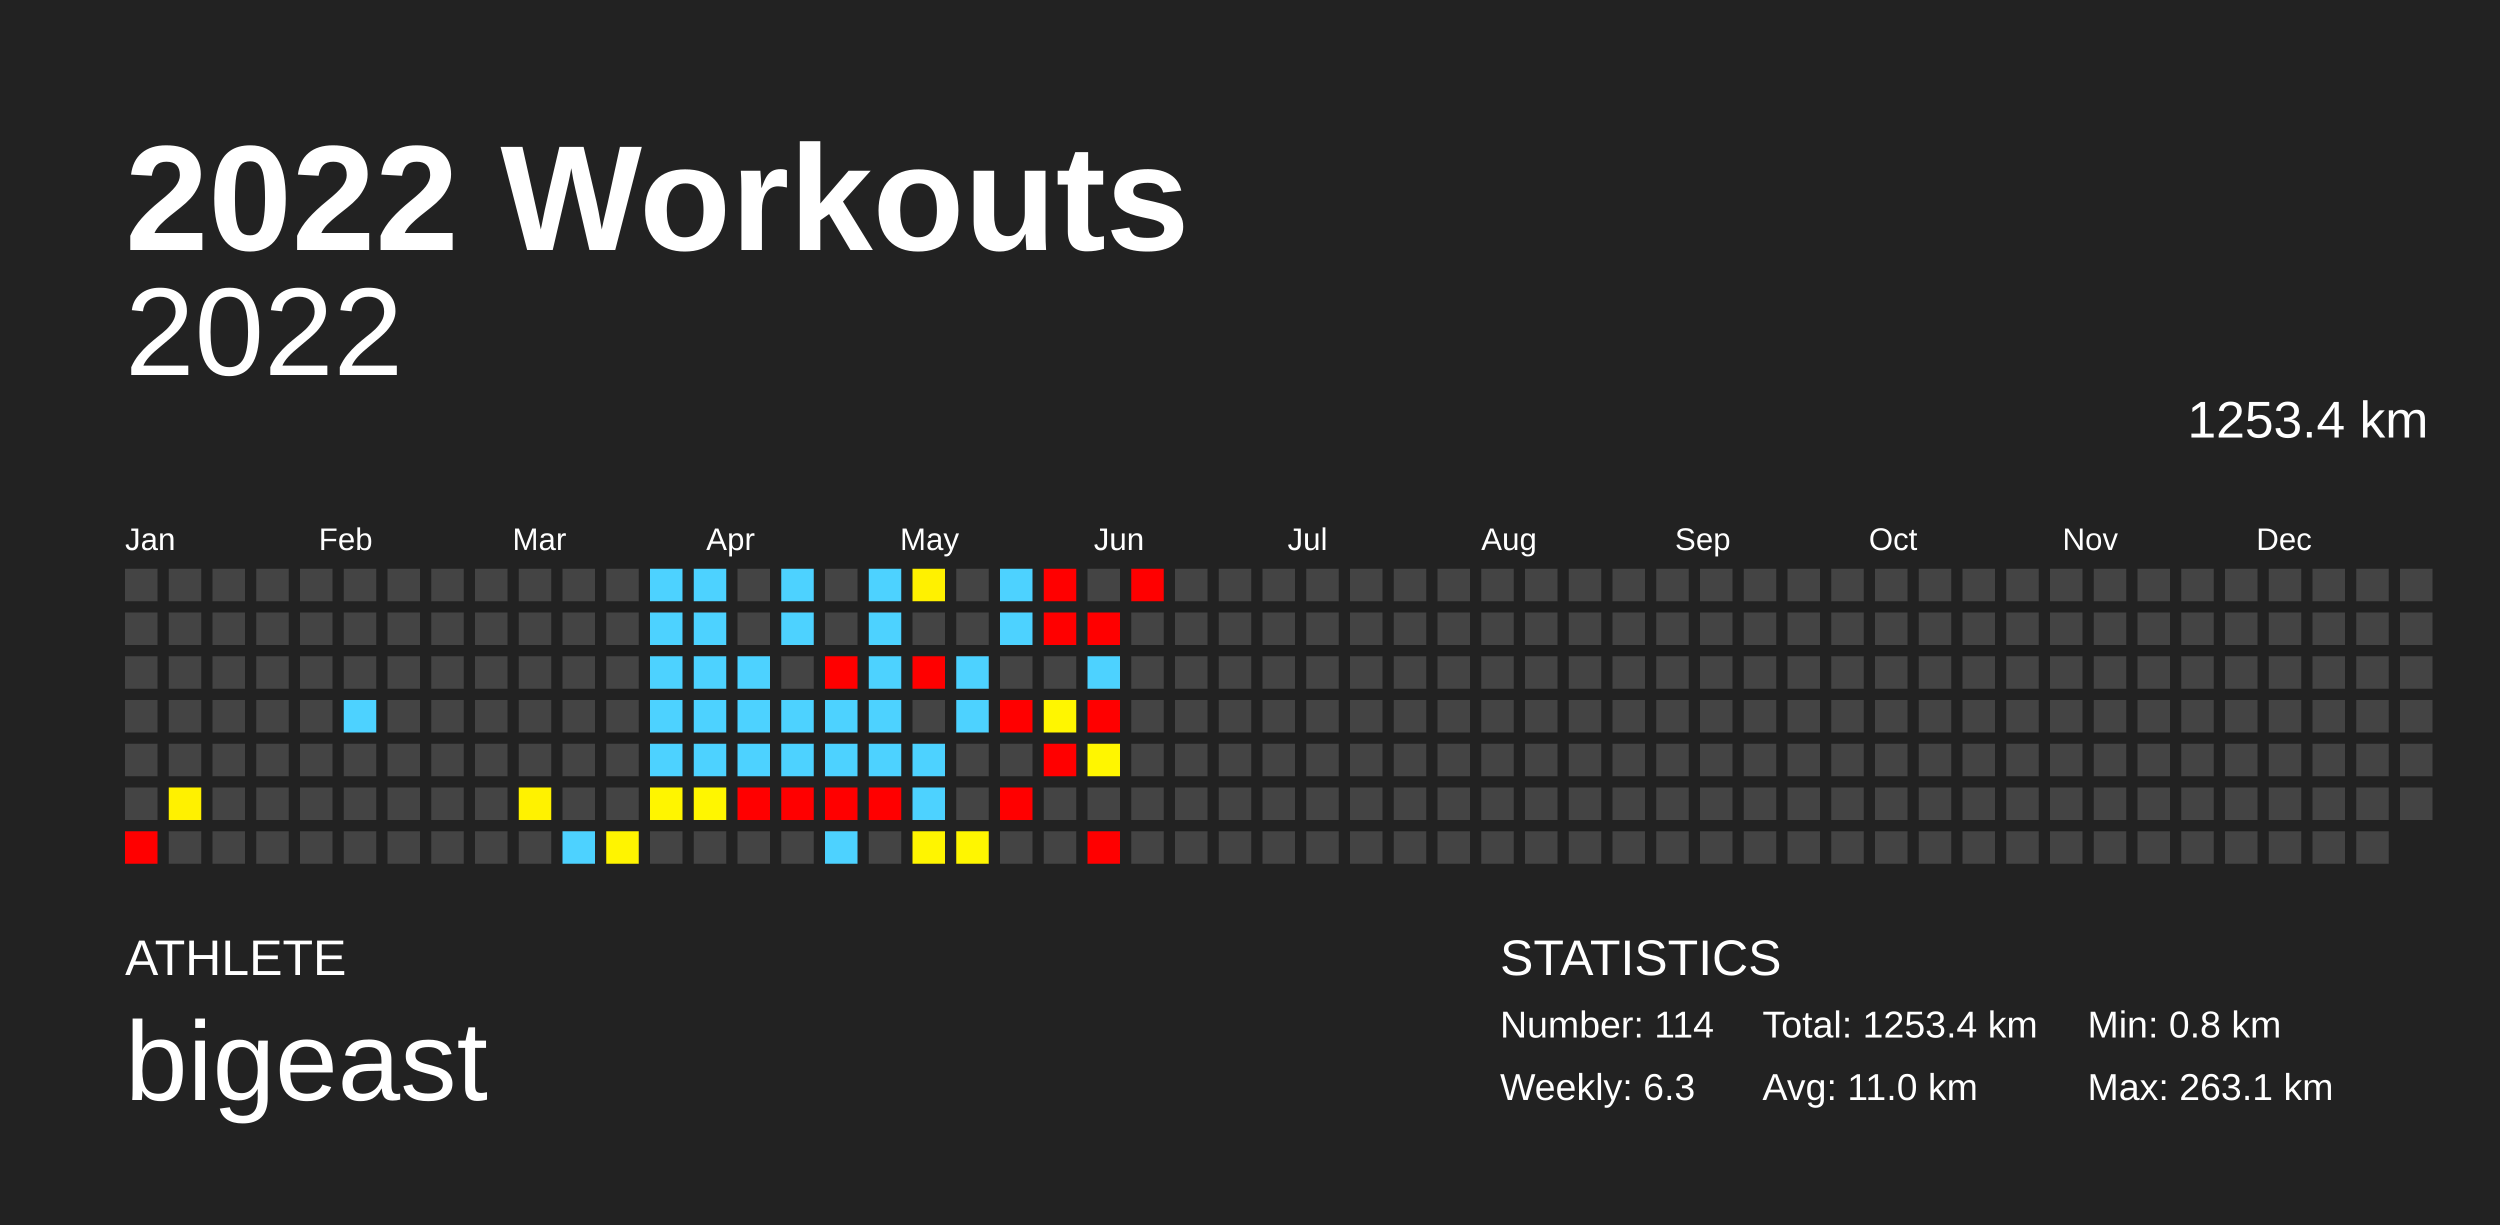
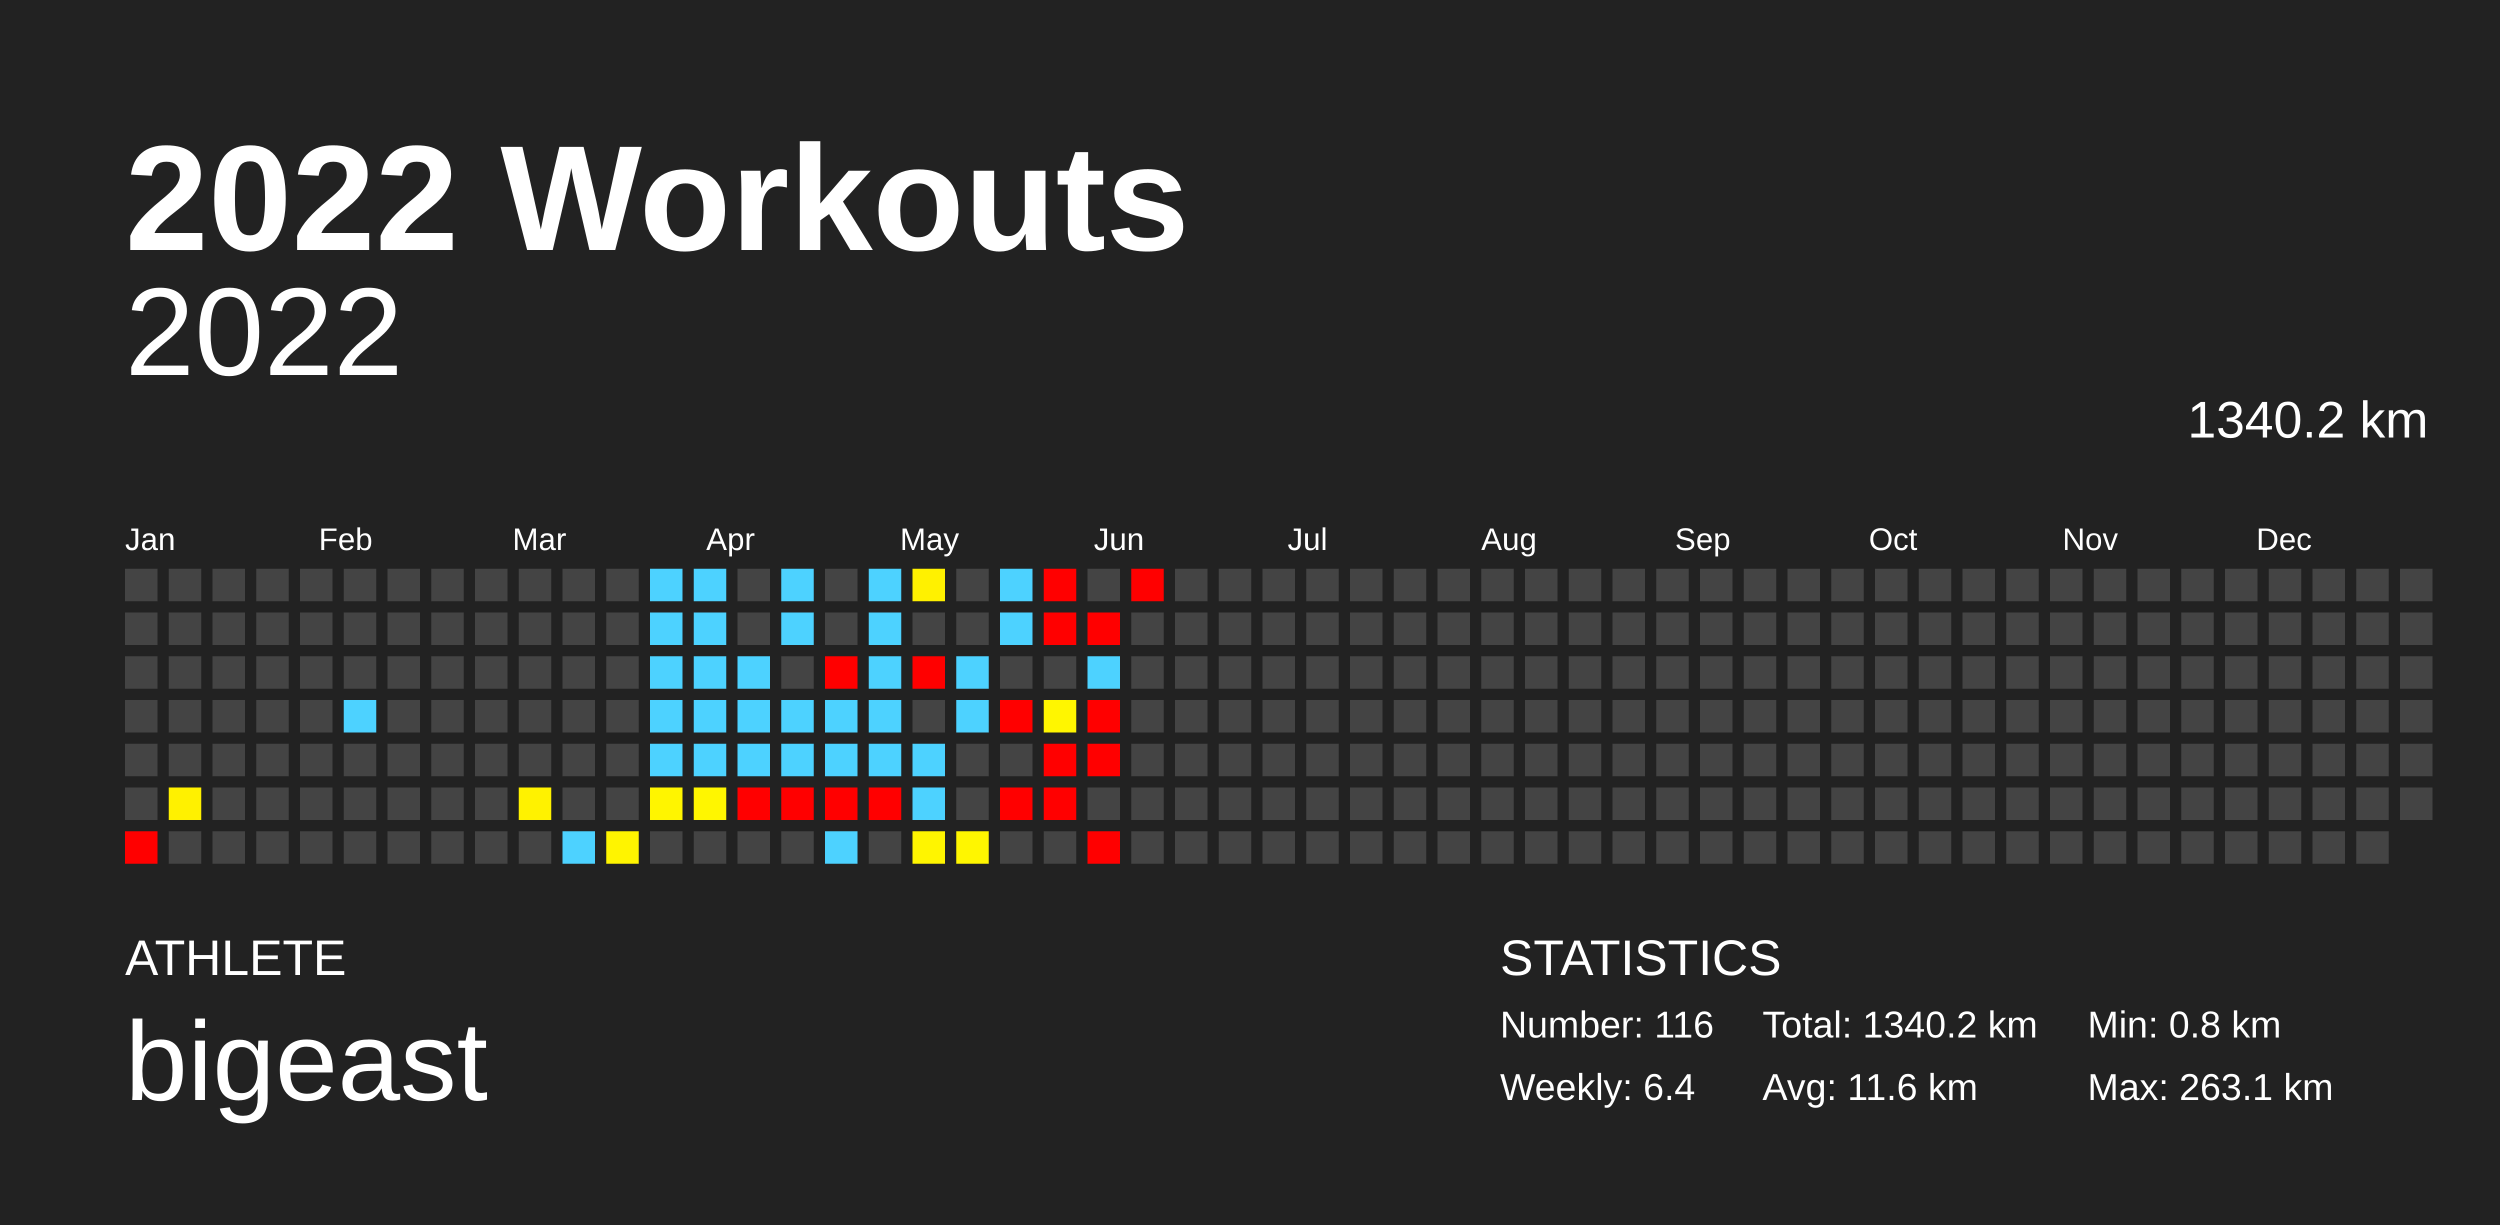
<svg xmlns="http://www.w3.org/2000/svg" baseProfile="full" height="98mm" version="1.1" viewBox="0,0,200,98" width="200mm">
  <defs />
  <rect fill="#222222" height="98" width="200" x="0" y="0" />
  <text fill="#FFFFFF" style="font-size:12px; font-family:Arial; font-weight:bold;" x="10" y="20">2022 Workouts</text>
  <text fill="#FFFFFF" style="font-size:4px; font-family:Arial" x="10" y="78">ATHLETE</text>
  <text fill="#FFFFFF" style="font-size:9px; font-family:Arial" x="10" y="88">bigeast</text>
  <text fill="#FFFFFF" style="font-size:4px; font-family:Arial" x="120" y="78">STATISTICS</text>
-   <text fill="#FFFFFF" style="font-size:3px; font-family:Arial" x="120" y="83">Number: 114</text>
-   <text fill="#FFFFFF" style="font-size:3px; font-family:Arial" x="120" y="88">Weekly: 6.3</text>
-   <text fill="#FFFFFF" style="font-size:3px; font-family:Arial" x="141" y="83">Total: 1253.4 km</text>
-   <text fill="#FFFFFF" style="font-size:3px; font-family:Arial" x="141" y="88">Avg: 11.0 km</text>
+   <text fill="#FFFFFF" style="font-size:3px; font-family:Arial" x="120" y="83">Number: 116</text>
+   <text fill="#FFFFFF" style="font-size:3px; font-family:Arial" x="120" y="88">Weekly: 6.4</text>
+   <text fill="#FFFFFF" style="font-size:3px; font-family:Arial" x="141" y="83">Total: 1340.2 km</text>
+   <text fill="#FFFFFF" style="font-size:3px; font-family:Arial" x="141" y="88">Avg: 11.6 km</text>
  <text fill="#FFFFFF" style="font-size:3px; font-family:Arial" x="167" y="83">Min: 0.8 km</text>
  <text fill="#FFFFFF" style="font-size:3px; font-family:Arial" x="167" y="88">Max: 263.1 km</text>
  <text alignment-baseline="hanging" fill="#FFFFFF" style="font-size:10.0px; font-family:Arial;" x="10" y="30">2022</text>
-   <text alignment-baseline="hanging" fill="#FFFFFF" style="font-size:4.125px; font-family:Arial;" x="175" y="35">1253.4 km</text>
+   <text alignment-baseline="hanging" fill="#FFFFFF" style="font-size:4.125px; font-family:Arial;" x="175" y="35">1340.2 km</text>
  <text fill="#FFFFFF" style="font-size:2.5px; font-family:Arial" x="10.0" y="44">Jan</text>
  <text fill="#FFFFFF" style="font-size:2.5px; font-family:Arial" x="25.5" y="44">Feb</text>
  <text fill="#FFFFFF" style="font-size:2.5px; font-family:Arial" x="41.0" y="44">Mar</text>
  <text fill="#FFFFFF" style="font-size:2.5px; font-family:Arial" x="56.5" y="44">Apr</text>
  <text fill="#FFFFFF" style="font-size:2.5px; font-family:Arial" x="72.0" y="44">May</text>
  <text fill="#FFFFFF" style="font-size:2.5px; font-family:Arial" x="87.5" y="44">Jun</text>
  <text fill="#FFFFFF" style="font-size:2.5px; font-family:Arial" x="103.0" y="44">Jul</text>
  <text fill="#FFFFFF" style="font-size:2.5px; font-family:Arial" x="118.5" y="44">Aug</text>
  <text fill="#FFFFFF" style="font-size:2.5px; font-family:Arial" x="134.0" y="44">Sep</text>
  <text fill="#FFFFFF" style="font-size:2.5px; font-family:Arial" x="149.5" y="44">Oct</text>
  <text fill="#FFFFFF" style="font-size:2.5px; font-family:Arial" x="165.0" y="44">Nov</text>
  <text fill="#FFFFFF" style="font-size:2.5px; font-family:Arial" x="180.5" y="44">Dec</text>
  <rect fill="#444444" height="2.6" width="2.6" x="10.0" y="45.5" />
  <rect fill="#444444" height="2.6" width="2.6" x="10.0" y="49.0" />
  <rect fill="#444444" height="2.6" width="2.6" x="10.0" y="52.5" />
  <rect fill="#444444" height="2.6" width="2.6" x="10.0" y="56.0" />
  <rect fill="#444444" height="2.6" width="2.6" x="10.0" y="59.5" />
  <rect fill="#444444" height="2.6" width="2.6" x="10.0" y="63.0" />
  <rect fill="red" height="2.6" width="2.6" x="10.0" y="66.5" />
  <rect fill="#444444" height="2.6" width="2.6" x="13.5" y="45.5" />
  <rect fill="#444444" height="2.6" width="2.6" x="13.5" y="49.0" />
  <rect fill="#444444" height="2.6" width="2.6" x="13.5" y="52.5" />
  <rect fill="#444444" height="2.6" width="2.6" x="13.5" y="56.0" />
  <rect fill="#444444" height="2.6" width="2.6" x="13.5" y="59.5" />
  <rect fill="#fff100" height="2.6" width="2.6" x="13.5" y="63.0" />
  <rect fill="#444444" height="2.6" width="2.6" x="13.5" y="66.5" />
  <rect fill="#444444" height="2.6" width="2.6" x="17.0" y="45.5" />
  <rect fill="#444444" height="2.6" width="2.6" x="17.0" y="49.0" />
  <rect fill="#444444" height="2.6" width="2.6" x="17.0" y="52.5" />
  <rect fill="#444444" height="2.6" width="2.6" x="17.0" y="56.0" />
  <rect fill="#444444" height="2.6" width="2.6" x="17.0" y="59.5" />
  <rect fill="#444444" height="2.6" width="2.6" x="17.0" y="63.0" />
  <rect fill="#444444" height="2.6" width="2.6" x="17.0" y="66.5" />
  <rect fill="#444444" height="2.6" width="2.6" x="20.5" y="45.5" />
  <rect fill="#444444" height="2.6" width="2.6" x="20.5" y="49.0" />
  <rect fill="#444444" height="2.6" width="2.6" x="20.5" y="52.5" />
  <rect fill="#444444" height="2.6" width="2.6" x="20.5" y="56.0" />
  <rect fill="#444444" height="2.6" width="2.6" x="20.5" y="59.5" />
  <rect fill="#444444" height="2.6" width="2.6" x="20.5" y="63.0" />
  <rect fill="#444444" height="2.6" width="2.6" x="20.5" y="66.5" />
  <rect fill="#444444" height="2.6" width="2.6" x="24.0" y="45.5" />
  <rect fill="#444444" height="2.6" width="2.6" x="24.0" y="49.0" />
  <rect fill="#444444" height="2.6" width="2.6" x="24.0" y="52.5" />
  <rect fill="#444444" height="2.6" width="2.6" x="24.0" y="56.0" />
  <rect fill="#444444" height="2.6" width="2.6" x="24.0" y="59.5" />
  <rect fill="#444444" height="2.6" width="2.6" x="24.0" y="63.0" />
  <rect fill="#444444" height="2.6" width="2.6" x="24.0" y="66.5" />
  <rect fill="#444444" height="2.6" width="2.6" x="27.5" y="45.5" />
  <rect fill="#444444" height="2.6" width="2.6" x="27.5" y="49.0" />
  <rect fill="#444444" height="2.6" width="2.6" x="27.5" y="52.5" />
  <rect fill="#4dd2ff" height="2.6" width="2.6" x="27.5" y="56.0" />
  <rect fill="#444444" height="2.6" width="2.6" x="27.5" y="59.5" />
  <rect fill="#444444" height="2.6" width="2.6" x="27.5" y="63.0" />
  <rect fill="#444444" height="2.6" width="2.6" x="27.5" y="66.5" />
  <rect fill="#444444" height="2.6" width="2.6" x="31.0" y="45.5" />
  <rect fill="#444444" height="2.6" width="2.6" x="31.0" y="49.0" />
  <rect fill="#444444" height="2.6" width="2.6" x="31.0" y="52.5" />
  <rect fill="#444444" height="2.6" width="2.6" x="31.0" y="56.0" />
  <rect fill="#444444" height="2.6" width="2.6" x="31.0" y="59.5" />
  <rect fill="#444444" height="2.6" width="2.6" x="31.0" y="63.0" />
  <rect fill="#444444" height="2.6" width="2.6" x="31.0" y="66.5" />
  <rect fill="#444444" height="2.6" width="2.6" x="34.5" y="45.5" />
  <rect fill="#444444" height="2.6" width="2.6" x="34.5" y="49.0" />
  <rect fill="#444444" height="2.6" width="2.6" x="34.5" y="52.5" />
  <rect fill="#444444" height="2.6" width="2.6" x="34.5" y="56.0" />
  <rect fill="#444444" height="2.6" width="2.6" x="34.5" y="59.5" />
  <rect fill="#444444" height="2.6" width="2.6" x="34.5" y="63.0" />
  <rect fill="#444444" height="2.6" width="2.6" x="34.5" y="66.5" />
  <rect fill="#444444" height="2.6" width="2.6" x="38.0" y="45.5" />
  <rect fill="#444444" height="2.6" width="2.6" x="38.0" y="49.0" />
  <rect fill="#444444" height="2.6" width="2.6" x="38.0" y="52.5" />
  <rect fill="#444444" height="2.6" width="2.6" x="38.0" y="56.0" />
  <rect fill="#444444" height="2.6" width="2.6" x="38.0" y="59.5" />
  <rect fill="#444444" height="2.6" width="2.6" x="38.0" y="63.0" />
  <rect fill="#444444" height="2.6" width="2.6" x="38.0" y="66.5" />
  <rect fill="#444444" height="2.6" width="2.6" x="41.5" y="45.5" />
  <rect fill="#444444" height="2.6" width="2.6" x="41.5" y="49.0" />
  <rect fill="#444444" height="2.6" width="2.6" x="41.5" y="52.5" />
  <rect fill="#444444" height="2.6" width="2.6" x="41.5" y="56.0" />
  <rect fill="#444444" height="2.6" width="2.6" x="41.5" y="59.5" />
  <rect fill="#fff200" height="2.6" width="2.6" x="41.5" y="63.0" />
  <rect fill="#444444" height="2.6" width="2.6" x="41.5" y="66.5" />
  <rect fill="#444444" height="2.6" width="2.6" x="45.0" y="45.5" />
  <rect fill="#444444" height="2.6" width="2.6" x="45.0" y="49.0" />
  <rect fill="#444444" height="2.6" width="2.6" x="45.0" y="52.5" />
  <rect fill="#444444" height="2.6" width="2.6" x="45.0" y="56.0" />
  <rect fill="#444444" height="2.6" width="2.6" x="45.0" y="59.5" />
  <rect fill="#444444" height="2.6" width="2.6" x="45.0" y="63.0" />
  <rect fill="#4dd2ff" height="2.6" width="2.6" x="45.0" y="66.5" />
  <rect fill="#444444" height="2.6" width="2.6" x="48.5" y="45.5" />
  <rect fill="#444444" height="2.6" width="2.6" x="48.5" y="49.0" />
  <rect fill="#444444" height="2.6" width="2.6" x="48.5" y="52.5" />
  <rect fill="#444444" height="2.6" width="2.6" x="48.5" y="56.0" />
  <rect fill="#444444" height="2.6" width="2.6" x="48.5" y="59.5" />
  <rect fill="#444444" height="2.6" width="2.6" x="48.5" y="63.0" />
  <rect fill="#fff400" height="2.6" width="2.6" x="48.5" y="66.5" />
  <rect fill="#4dd2ff" height="2.6" width="2.6" x="52.0" y="45.5" />
  <rect fill="#4dd2ff" height="2.6" width="2.6" x="52.0" y="49.0" />
  <rect fill="#4dd2ff" height="2.6" width="2.6" x="52.0" y="52.5" />
  <rect fill="#4dd2ff" height="2.6" width="2.6" x="52.0" y="56.0" />
  <rect fill="#4dd2ff" height="2.6" width="2.6" x="52.0" y="59.5" />
  <rect fill="#fff500" height="2.6" width="2.6" x="52.0" y="63.0" />
  <rect fill="#444444" height="2.6" width="2.6" x="52.0" y="66.5" />
  <rect fill="#4dd2ff" height="2.6" width="2.6" x="55.5" y="45.5" />
  <rect fill="#4dd2ff" height="2.6" width="2.6" x="55.5" y="49.0" />
  <rect fill="#4dd2ff" height="2.6" width="2.6" x="55.5" y="52.5" />
  <rect fill="#4dd2ff" height="2.6" width="2.6" x="55.5" y="56.0" />
  <rect fill="#4dd2ff" height="2.6" width="2.6" x="55.5" y="59.5" />
  <rect fill="#fff600" height="2.6" width="2.6" x="55.5" y="63.0" />
  <rect fill="#444444" height="2.6" width="2.6" x="55.5" y="66.5" />
  <rect fill="#444444" height="2.6" width="2.6" x="59.0" y="45.5" />
  <rect fill="#444444" height="2.6" width="2.6" x="59.0" y="49.0" />
  <rect fill="#4dd2ff" height="2.6" width="2.6" x="59.0" y="52.5" />
  <rect fill="#4dd2ff" height="2.6" width="2.6" x="59.0" y="56.0" />
  <rect fill="#4dd2ff" height="2.6" width="2.6" x="59.0" y="59.5" />
  <rect fill="red" height="2.6" width="2.6" x="59.0" y="63.0" />
  <rect fill="#444444" height="2.6" width="2.6" x="59.0" y="66.5" />
  <rect fill="#4dd2ff" height="2.6" width="2.6" x="62.5" y="45.5" />
  <rect fill="#4dd2ff" height="2.6" width="2.6" x="62.5" y="49.0" />
  <rect fill="#444444" height="2.6" width="2.6" x="62.5" y="52.5" />
  <rect fill="#4dd2ff" height="2.6" width="2.6" x="62.5" y="56.0" />
  <rect fill="#4dd2ff" height="2.6" width="2.6" x="62.5" y="59.5" />
  <rect fill="red" height="2.6" width="2.6" x="62.5" y="63.0" />
  <rect fill="#444444" height="2.6" width="2.6" x="62.5" y="66.5" />
  <rect fill="#444444" height="2.6" width="2.6" x="66.0" y="45.5" />
  <rect fill="#444444" height="2.6" width="2.6" x="66.0" y="49.0" />
  <rect fill="red" height="2.6" width="2.6" x="66.0" y="52.5" />
  <rect fill="#4dd2ff" height="2.6" width="2.6" x="66.0" y="56.0" />
  <rect fill="#4dd2ff" height="2.6" width="2.6" x="66.0" y="59.5" />
  <rect fill="red" height="2.6" width="2.6" x="66.0" y="63.0" />
  <rect fill="#4dd2ff" height="2.6" width="2.6" x="66.0" y="66.5" />
  <rect fill="#4dd2ff" height="2.6" width="2.6" x="69.5" y="45.5" />
  <rect fill="#4dd2ff" height="2.6" width="2.6" x="69.5" y="49.0" />
  <rect fill="#4dd2ff" height="2.6" width="2.6" x="69.5" y="52.5" />
  <rect fill="#4dd2ff" height="2.6" width="2.6" x="69.5" y="56.0" />
  <rect fill="#4dd2ff" height="2.6" width="2.6" x="69.5" y="59.5" />
  <rect fill="red" height="2.6" width="2.6" x="69.5" y="63.0" />
  <rect fill="#444444" height="2.6" width="2.6" x="69.5" y="66.5" />
  <rect fill="#fff100" height="2.6" width="2.6" x="73.0" y="45.5" />
  <rect fill="#444444" height="2.6" width="2.6" x="73.0" y="49.0" />
  <rect fill="red" height="2.6" width="2.6" x="73.0" y="52.5" />
  <rect fill="#444444" height="2.6" width="2.6" x="73.0" y="56.0" />
  <rect fill="#4dd2ff" height="2.6" width="2.6" x="73.0" y="59.5" />
  <rect fill="#4dd2ff" height="2.6" width="2.6" x="73.0" y="63.0" />
  <rect fill="#fff500" height="2.6" width="2.6" x="73.0" y="66.5" />
  <rect fill="#444444" height="2.6" width="2.6" x="76.5" y="45.5" />
  <rect fill="#444444" height="2.6" width="2.6" x="76.5" y="49.0" />
  <rect fill="#4dd2ff" height="2.6" width="2.6" x="76.5" y="52.5" />
  <rect fill="#4dd2ff" height="2.6" width="2.6" x="76.5" y="56.0" />
  <rect fill="#444444" height="2.6" width="2.6" x="76.5" y="59.5" />
  <rect fill="#444444" height="2.6" width="2.6" x="76.5" y="63.0" />
  <rect fill="#fff600" height="2.6" width="2.6" x="76.5" y="66.5" />
  <rect fill="#4dd2ff" height="2.6" width="2.6" x="80.0" y="45.5" />
  <rect fill="#4dd2ff" height="2.6" width="2.6" x="80.0" y="49.0" />
  <rect fill="#444444" height="2.6" width="2.6" x="80.0" y="52.5" />
  <rect fill="red" height="2.6" width="2.6" x="80.0" y="56.0" />
  <rect fill="#444444" height="2.6" width="2.6" x="80.0" y="59.5" />
  <rect fill="red" height="2.6" width="2.6" x="80.0" y="63.0" />
  <rect fill="#444444" height="2.6" width="2.6" x="80.0" y="66.5" />
  <rect fill="red" height="2.6" width="2.6" x="83.5" y="45.5" />
  <rect fill="red" height="2.6" width="2.6" x="83.5" y="49.0" />
  <rect fill="#444444" height="2.6" width="2.6" x="83.5" y="52.5" />
  <rect fill="#fff600" height="2.6" width="2.6" x="83.5" y="56.0" />
  <rect fill="red" height="2.6" width="2.6" x="83.5" y="59.5" />
-   <rect fill="#444444" height="2.6" width="2.6" x="83.5" y="63.0" />
+   <rect fill="red" height="2.6" width="2.6" x="83.5" y="63.0" />
  <rect fill="#444444" height="2.6" width="2.6" x="83.5" y="66.5" />
  <rect fill="#444444" height="2.6" width="2.6" x="87.0" y="45.5" />
  <rect fill="red" height="2.6" width="2.6" x="87.0" y="49.0" />
  <rect fill="#4dd2ff" height="2.6" width="2.6" x="87.0" y="52.5" />
  <rect fill="red" height="2.6" width="2.6" x="87.0" y="56.0" />
-   <rect fill="#fff600" height="2.6" width="2.6" x="87.0" y="59.5" />
+   <rect fill="red" height="2.6" width="2.6" x="87.0" y="59.5" />
  <rect fill="#444444" height="2.6" width="2.6" x="87.0" y="63.0" />
  <rect fill="red" height="2.6" width="2.6" x="87.0" y="66.5" />
  <rect fill="red" height="2.6" width="2.6" x="90.5" y="45.5" />
  <rect fill="#444444" height="2.6" width="2.6" x="90.5" y="49.0" />
  <rect fill="#444444" height="2.6" width="2.6" x="90.5" y="52.5" />
  <rect fill="#444444" height="2.6" width="2.6" x="90.5" y="56.0" />
  <rect fill="#444444" height="2.6" width="2.6" x="90.5" y="59.5" />
  <rect fill="#444444" height="2.6" width="2.6" x="90.5" y="63.0" />
  <rect fill="#444444" height="2.6" width="2.6" x="90.5" y="66.5" />
  <rect fill="#444444" height="2.6" width="2.6" x="94.0" y="45.5" />
  <rect fill="#444444" height="2.6" width="2.6" x="94.0" y="49.0" />
  <rect fill="#444444" height="2.6" width="2.6" x="94.0" y="52.5" />
  <rect fill="#444444" height="2.6" width="2.6" x="94.0" y="56.0" />
  <rect fill="#444444" height="2.6" width="2.6" x="94.0" y="59.5" />
  <rect fill="#444444" height="2.6" width="2.6" x="94.0" y="63.0" />
  <rect fill="#444444" height="2.6" width="2.6" x="94.0" y="66.5" />
  <rect fill="#444444" height="2.6" width="2.6" x="97.5" y="45.5" />
  <rect fill="#444444" height="2.6" width="2.6" x="97.5" y="49.0" />
  <rect fill="#444444" height="2.6" width="2.6" x="97.5" y="52.5" />
  <rect fill="#444444" height="2.6" width="2.6" x="97.5" y="56.0" />
  <rect fill="#444444" height="2.6" width="2.6" x="97.5" y="59.5" />
  <rect fill="#444444" height="2.6" width="2.6" x="97.5" y="63.0" />
  <rect fill="#444444" height="2.6" width="2.6" x="97.5" y="66.5" />
  <rect fill="#444444" height="2.6" width="2.6" x="101.0" y="45.5" />
  <rect fill="#444444" height="2.6" width="2.6" x="101.0" y="49.0" />
  <rect fill="#444444" height="2.6" width="2.6" x="101.0" y="52.5" />
  <rect fill="#444444" height="2.6" width="2.6" x="101.0" y="56.0" />
  <rect fill="#444444" height="2.6" width="2.6" x="101.0" y="59.5" />
  <rect fill="#444444" height="2.6" width="2.6" x="101.0" y="63.0" />
  <rect fill="#444444" height="2.6" width="2.6" x="101.0" y="66.5" />
  <rect fill="#444444" height="2.6" width="2.6" x="104.5" y="45.5" />
  <rect fill="#444444" height="2.6" width="2.6" x="104.5" y="49.0" />
  <rect fill="#444444" height="2.6" width="2.6" x="104.5" y="52.5" />
  <rect fill="#444444" height="2.6" width="2.6" x="104.5" y="56.0" />
  <rect fill="#444444" height="2.6" width="2.6" x="104.5" y="59.5" />
  <rect fill="#444444" height="2.6" width="2.6" x="104.5" y="63.0" />
  <rect fill="#444444" height="2.6" width="2.6" x="104.5" y="66.5" />
  <rect fill="#444444" height="2.6" width="2.6" x="108.0" y="45.5" />
  <rect fill="#444444" height="2.6" width="2.6" x="108.0" y="49.0" />
  <rect fill="#444444" height="2.6" width="2.6" x="108.0" y="52.5" />
  <rect fill="#444444" height="2.6" width="2.6" x="108.0" y="56.0" />
  <rect fill="#444444" height="2.6" width="2.6" x="108.0" y="59.5" />
  <rect fill="#444444" height="2.6" width="2.6" x="108.0" y="63.0" />
  <rect fill="#444444" height="2.6" width="2.6" x="108.0" y="66.5" />
  <rect fill="#444444" height="2.6" width="2.6" x="111.5" y="45.5" />
  <rect fill="#444444" height="2.6" width="2.6" x="111.5" y="49.0" />
  <rect fill="#444444" height="2.6" width="2.6" x="111.5" y="52.5" />
  <rect fill="#444444" height="2.6" width="2.6" x="111.5" y="56.0" />
  <rect fill="#444444" height="2.6" width="2.6" x="111.5" y="59.5" />
  <rect fill="#444444" height="2.6" width="2.6" x="111.5" y="63.0" />
  <rect fill="#444444" height="2.6" width="2.6" x="111.5" y="66.5" />
  <rect fill="#444444" height="2.6" width="2.6" x="115.0" y="45.5" />
  <rect fill="#444444" height="2.6" width="2.6" x="115.0" y="49.0" />
  <rect fill="#444444" height="2.6" width="2.6" x="115.0" y="52.5" />
  <rect fill="#444444" height="2.6" width="2.6" x="115.0" y="56.0" />
  <rect fill="#444444" height="2.6" width="2.6" x="115.0" y="59.5" />
  <rect fill="#444444" height="2.6" width="2.6" x="115.0" y="63.0" />
  <rect fill="#444444" height="2.6" width="2.6" x="115.0" y="66.5" />
  <rect fill="#444444" height="2.6" width="2.6" x="118.5" y="45.5" />
  <rect fill="#444444" height="2.6" width="2.6" x="118.5" y="49.0" />
  <rect fill="#444444" height="2.6" width="2.6" x="118.5" y="52.5" />
  <rect fill="#444444" height="2.6" width="2.6" x="118.5" y="56.0" />
  <rect fill="#444444" height="2.6" width="2.6" x="118.5" y="59.5" />
  <rect fill="#444444" height="2.6" width="2.6" x="118.5" y="63.0" />
  <rect fill="#444444" height="2.6" width="2.6" x="118.5" y="66.5" />
  <rect fill="#444444" height="2.6" width="2.6" x="122.0" y="45.5" />
  <rect fill="#444444" height="2.6" width="2.6" x="122.0" y="49.0" />
  <rect fill="#444444" height="2.6" width="2.6" x="122.0" y="52.5" />
  <rect fill="#444444" height="2.6" width="2.6" x="122.0" y="56.0" />
  <rect fill="#444444" height="2.6" width="2.6" x="122.0" y="59.5" />
  <rect fill="#444444" height="2.6" width="2.6" x="122.0" y="63.0" />
  <rect fill="#444444" height="2.6" width="2.6" x="122.0" y="66.5" />
  <rect fill="#444444" height="2.6" width="2.6" x="125.5" y="45.5" />
  <rect fill="#444444" height="2.6" width="2.6" x="125.5" y="49.0" />
  <rect fill="#444444" height="2.6" width="2.6" x="125.5" y="52.5" />
  <rect fill="#444444" height="2.6" width="2.6" x="125.5" y="56.0" />
  <rect fill="#444444" height="2.6" width="2.6" x="125.5" y="59.5" />
  <rect fill="#444444" height="2.6" width="2.6" x="125.5" y="63.0" />
  <rect fill="#444444" height="2.6" width="2.6" x="125.5" y="66.5" />
  <rect fill="#444444" height="2.6" width="2.6" x="129.0" y="45.5" />
  <rect fill="#444444" height="2.6" width="2.6" x="129.0" y="49.0" />
  <rect fill="#444444" height="2.6" width="2.6" x="129.0" y="52.5" />
  <rect fill="#444444" height="2.6" width="2.6" x="129.0" y="56.0" />
  <rect fill="#444444" height="2.6" width="2.6" x="129.0" y="59.5" />
  <rect fill="#444444" height="2.6" width="2.6" x="129.0" y="63.0" />
  <rect fill="#444444" height="2.6" width="2.6" x="129.0" y="66.5" />
  <rect fill="#444444" height="2.6" width="2.6" x="132.5" y="45.5" />
  <rect fill="#444444" height="2.6" width="2.6" x="132.5" y="49.0" />
  <rect fill="#444444" height="2.6" width="2.6" x="132.5" y="52.5" />
  <rect fill="#444444" height="2.6" width="2.6" x="132.5" y="56.0" />
  <rect fill="#444444" height="2.6" width="2.6" x="132.5" y="59.5" />
  <rect fill="#444444" height="2.6" width="2.6" x="132.5" y="63.0" />
  <rect fill="#444444" height="2.6" width="2.6" x="132.5" y="66.5" />
  <rect fill="#444444" height="2.6" width="2.6" x="136.0" y="45.5" />
  <rect fill="#444444" height="2.6" width="2.6" x="136.0" y="49.0" />
  <rect fill="#444444" height="2.6" width="2.6" x="136.0" y="52.5" />
  <rect fill="#444444" height="2.6" width="2.6" x="136.0" y="56.0" />
  <rect fill="#444444" height="2.6" width="2.6" x="136.0" y="59.5" />
  <rect fill="#444444" height="2.6" width="2.6" x="136.0" y="63.0" />
  <rect fill="#444444" height="2.6" width="2.6" x="136.0" y="66.5" />
  <rect fill="#444444" height="2.6" width="2.6" x="139.5" y="45.5" />
  <rect fill="#444444" height="2.6" width="2.6" x="139.5" y="49.0" />
  <rect fill="#444444" height="2.6" width="2.6" x="139.5" y="52.5" />
  <rect fill="#444444" height="2.6" width="2.6" x="139.5" y="56.0" />
  <rect fill="#444444" height="2.6" width="2.6" x="139.5" y="59.5" />
  <rect fill="#444444" height="2.6" width="2.6" x="139.5" y="63.0" />
  <rect fill="#444444" height="2.6" width="2.6" x="139.5" y="66.5" />
  <rect fill="#444444" height="2.6" width="2.6" x="143.0" y="45.5" />
  <rect fill="#444444" height="2.6" width="2.6" x="143.0" y="49.0" />
  <rect fill="#444444" height="2.6" width="2.6" x="143.0" y="52.5" />
  <rect fill="#444444" height="2.6" width="2.6" x="143.0" y="56.0" />
  <rect fill="#444444" height="2.6" width="2.6" x="143.0" y="59.5" />
  <rect fill="#444444" height="2.6" width="2.6" x="143.0" y="63.0" />
  <rect fill="#444444" height="2.6" width="2.6" x="143.0" y="66.5" />
  <rect fill="#444444" height="2.6" width="2.6" x="146.5" y="45.5" />
  <rect fill="#444444" height="2.6" width="2.6" x="146.5" y="49.0" />
  <rect fill="#444444" height="2.6" width="2.6" x="146.5" y="52.5" />
  <rect fill="#444444" height="2.6" width="2.6" x="146.5" y="56.0" />
  <rect fill="#444444" height="2.6" width="2.6" x="146.5" y="59.5" />
  <rect fill="#444444" height="2.6" width="2.6" x="146.5" y="63.0" />
  <rect fill="#444444" height="2.6" width="2.6" x="146.5" y="66.5" />
  <rect fill="#444444" height="2.6" width="2.6" x="150.0" y="45.5" />
  <rect fill="#444444" height="2.6" width="2.6" x="150.0" y="49.0" />
  <rect fill="#444444" height="2.6" width="2.6" x="150.0" y="52.5" />
  <rect fill="#444444" height="2.6" width="2.6" x="150.0" y="56.0" />
  <rect fill="#444444" height="2.6" width="2.6" x="150.0" y="59.5" />
  <rect fill="#444444" height="2.6" width="2.6" x="150.0" y="63.0" />
  <rect fill="#444444" height="2.6" width="2.6" x="150.0" y="66.5" />
  <rect fill="#444444" height="2.6" width="2.6" x="153.5" y="45.5" />
  <rect fill="#444444" height="2.6" width="2.6" x="153.5" y="49.0" />
  <rect fill="#444444" height="2.6" width="2.6" x="153.5" y="52.5" />
  <rect fill="#444444" height="2.6" width="2.6" x="153.5" y="56.0" />
  <rect fill="#444444" height="2.6" width="2.6" x="153.5" y="59.5" />
  <rect fill="#444444" height="2.6" width="2.6" x="153.5" y="63.0" />
  <rect fill="#444444" height="2.6" width="2.6" x="153.5" y="66.5" />
  <rect fill="#444444" height="2.6" width="2.6" x="157.0" y="45.5" />
  <rect fill="#444444" height="2.6" width="2.6" x="157.0" y="49.0" />
  <rect fill="#444444" height="2.6" width="2.6" x="157.0" y="52.5" />
  <rect fill="#444444" height="2.6" width="2.6" x="157.0" y="56.0" />
  <rect fill="#444444" height="2.6" width="2.6" x="157.0" y="59.5" />
  <rect fill="#444444" height="2.6" width="2.6" x="157.0" y="63.0" />
  <rect fill="#444444" height="2.6" width="2.6" x="157.0" y="66.5" />
  <rect fill="#444444" height="2.6" width="2.6" x="160.5" y="45.5" />
  <rect fill="#444444" height="2.6" width="2.6" x="160.5" y="49.0" />
  <rect fill="#444444" height="2.6" width="2.6" x="160.5" y="52.5" />
  <rect fill="#444444" height="2.6" width="2.6" x="160.5" y="56.0" />
  <rect fill="#444444" height="2.6" width="2.6" x="160.5" y="59.5" />
  <rect fill="#444444" height="2.6" width="2.6" x="160.5" y="63.0" />
  <rect fill="#444444" height="2.6" width="2.6" x="160.5" y="66.5" />
  <rect fill="#444444" height="2.6" width="2.6" x="164.0" y="45.5" />
  <rect fill="#444444" height="2.6" width="2.6" x="164.0" y="49.0" />
  <rect fill="#444444" height="2.6" width="2.6" x="164.0" y="52.5" />
  <rect fill="#444444" height="2.6" width="2.6" x="164.0" y="56.0" />
  <rect fill="#444444" height="2.6" width="2.6" x="164.0" y="59.5" />
  <rect fill="#444444" height="2.6" width="2.6" x="164.0" y="63.0" />
  <rect fill="#444444" height="2.6" width="2.6" x="164.0" y="66.5" />
  <rect fill="#444444" height="2.6" width="2.6" x="167.5" y="45.5" />
  <rect fill="#444444" height="2.6" width="2.6" x="167.5" y="49.0" />
  <rect fill="#444444" height="2.6" width="2.6" x="167.5" y="52.5" />
  <rect fill="#444444" height="2.6" width="2.6" x="167.5" y="56.0" />
  <rect fill="#444444" height="2.6" width="2.6" x="167.5" y="59.5" />
  <rect fill="#444444" height="2.6" width="2.6" x="167.5" y="63.0" />
  <rect fill="#444444" height="2.6" width="2.6" x="167.5" y="66.5" />
  <rect fill="#444444" height="2.6" width="2.6" x="171.0" y="45.5" />
  <rect fill="#444444" height="2.6" width="2.6" x="171.0" y="49.0" />
  <rect fill="#444444" height="2.6" width="2.6" x="171.0" y="52.5" />
  <rect fill="#444444" height="2.6" width="2.6" x="171.0" y="56.0" />
  <rect fill="#444444" height="2.6" width="2.6" x="171.0" y="59.5" />
  <rect fill="#444444" height="2.6" width="2.6" x="171.0" y="63.0" />
  <rect fill="#444444" height="2.6" width="2.6" x="171.0" y="66.5" />
  <rect fill="#444444" height="2.6" width="2.6" x="174.5" y="45.5" />
  <rect fill="#444444" height="2.6" width="2.6" x="174.5" y="49.0" />
  <rect fill="#444444" height="2.6" width="2.6" x="174.5" y="52.5" />
  <rect fill="#444444" height="2.6" width="2.6" x="174.5" y="56.0" />
  <rect fill="#444444" height="2.6" width="2.6" x="174.5" y="59.5" />
  <rect fill="#444444" height="2.6" width="2.6" x="174.5" y="63.0" />
  <rect fill="#444444" height="2.6" width="2.6" x="174.5" y="66.5" />
  <rect fill="#444444" height="2.6" width="2.6" x="178.0" y="45.5" />
  <rect fill="#444444" height="2.6" width="2.6" x="178.0" y="49.0" />
  <rect fill="#444444" height="2.6" width="2.6" x="178.0" y="52.5" />
  <rect fill="#444444" height="2.6" width="2.6" x="178.0" y="56.0" />
  <rect fill="#444444" height="2.6" width="2.6" x="178.0" y="59.5" />
  <rect fill="#444444" height="2.6" width="2.6" x="178.0" y="63.0" />
  <rect fill="#444444" height="2.6" width="2.6" x="178.0" y="66.5" />
  <rect fill="#444444" height="2.6" width="2.6" x="181.5" y="45.5" />
  <rect fill="#444444" height="2.6" width="2.6" x="181.5" y="49.0" />
  <rect fill="#444444" height="2.6" width="2.6" x="181.5" y="52.5" />
  <rect fill="#444444" height="2.6" width="2.6" x="181.5" y="56.0" />
  <rect fill="#444444" height="2.6" width="2.6" x="181.5" y="59.5" />
  <rect fill="#444444" height="2.6" width="2.6" x="181.5" y="63.0" />
  <rect fill="#444444" height="2.6" width="2.6" x="181.5" y="66.5" />
  <rect fill="#444444" height="2.6" width="2.6" x="185.0" y="45.5" />
  <rect fill="#444444" height="2.6" width="2.6" x="185.0" y="49.0" />
  <rect fill="#444444" height="2.6" width="2.6" x="185.0" y="52.5" />
  <rect fill="#444444" height="2.6" width="2.6" x="185.0" y="56.0" />
  <rect fill="#444444" height="2.6" width="2.6" x="185.0" y="59.5" />
  <rect fill="#444444" height="2.6" width="2.6" x="185.0" y="63.0" />
  <rect fill="#444444" height="2.6" width="2.6" x="185.0" y="66.5" />
  <rect fill="#444444" height="2.6" width="2.6" x="188.5" y="45.5" />
  <rect fill="#444444" height="2.6" width="2.6" x="188.5" y="49.0" />
  <rect fill="#444444" height="2.6" width="2.6" x="188.5" y="52.5" />
  <rect fill="#444444" height="2.6" width="2.6" x="188.5" y="56.0" />
  <rect fill="#444444" height="2.6" width="2.6" x="188.5" y="59.5" />
  <rect fill="#444444" height="2.6" width="2.6" x="188.5" y="63.0" />
  <rect fill="#444444" height="2.6" width="2.6" x="188.5" y="66.5" />
  <rect fill="#444444" height="2.6" width="2.6" x="192.0" y="45.5" />
  <rect fill="#444444" height="2.6" width="2.6" x="192.0" y="49.0" />
  <rect fill="#444444" height="2.6" width="2.6" x="192.0" y="52.5" />
  <rect fill="#444444" height="2.6" width="2.6" x="192.0" y="56.0" />
  <rect fill="#444444" height="2.6" width="2.6" x="192.0" y="59.5" />
  <rect fill="#444444" height="2.6" width="2.6" x="192.0" y="63.0" />
</svg>
